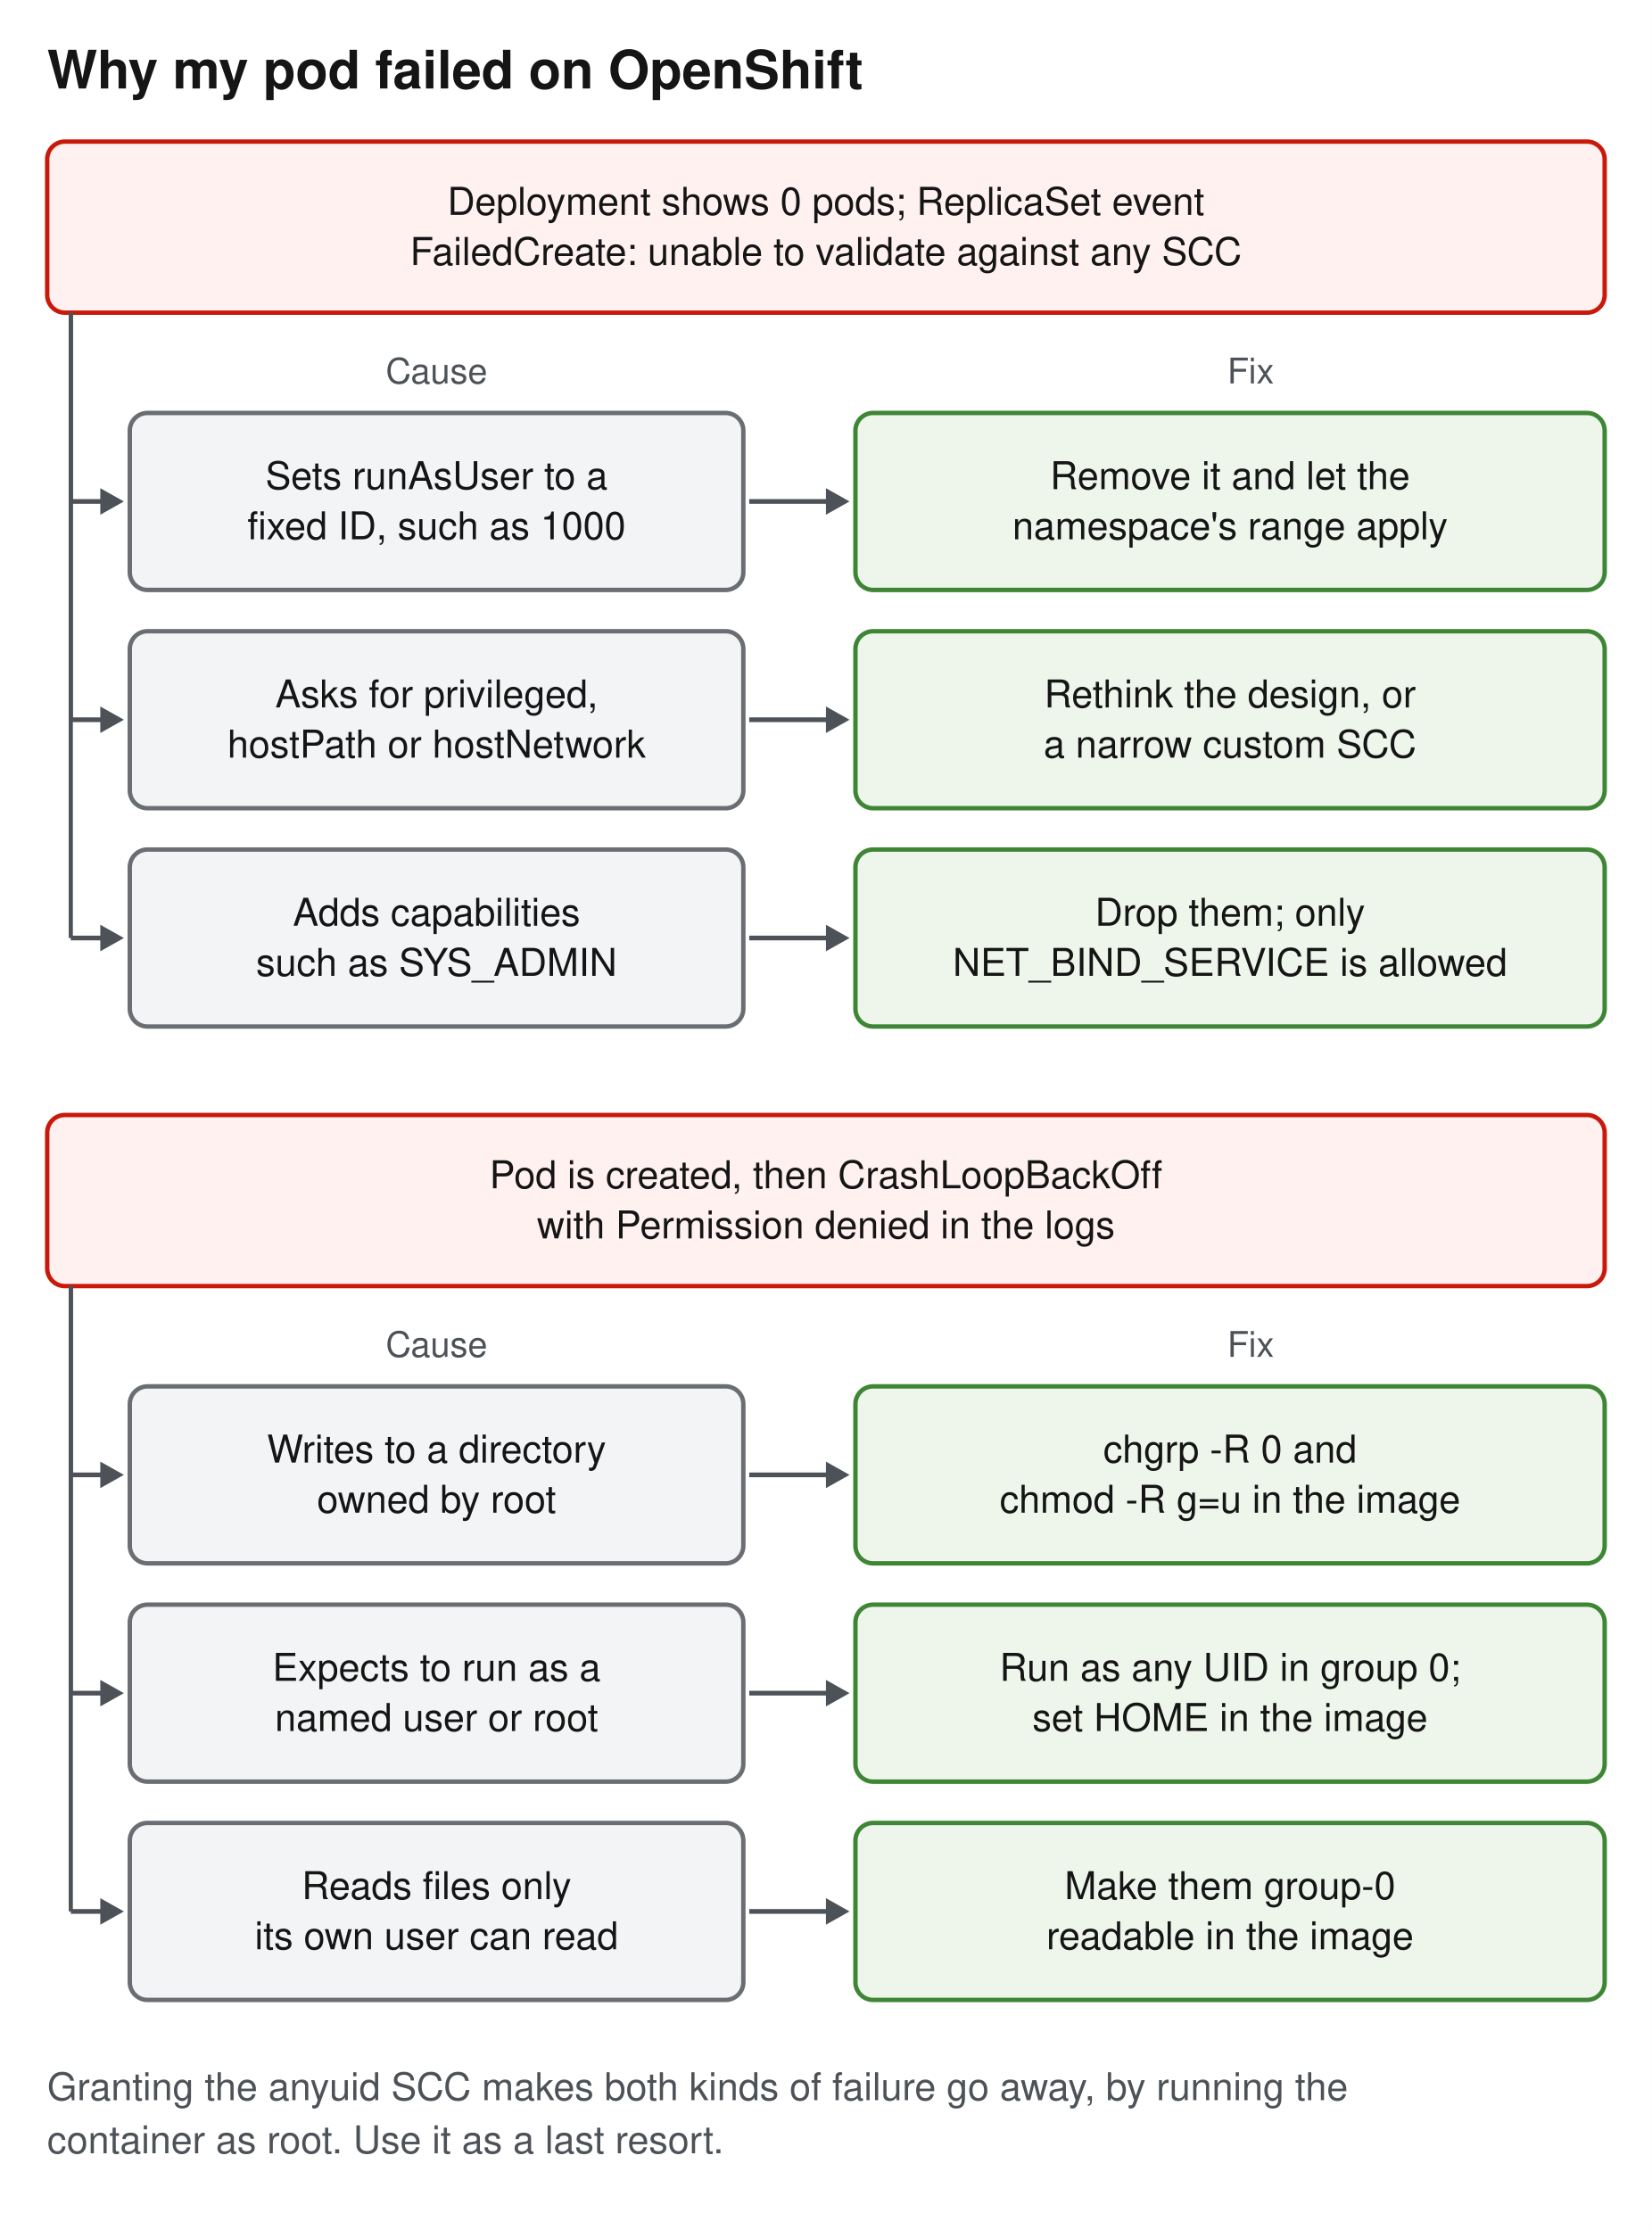
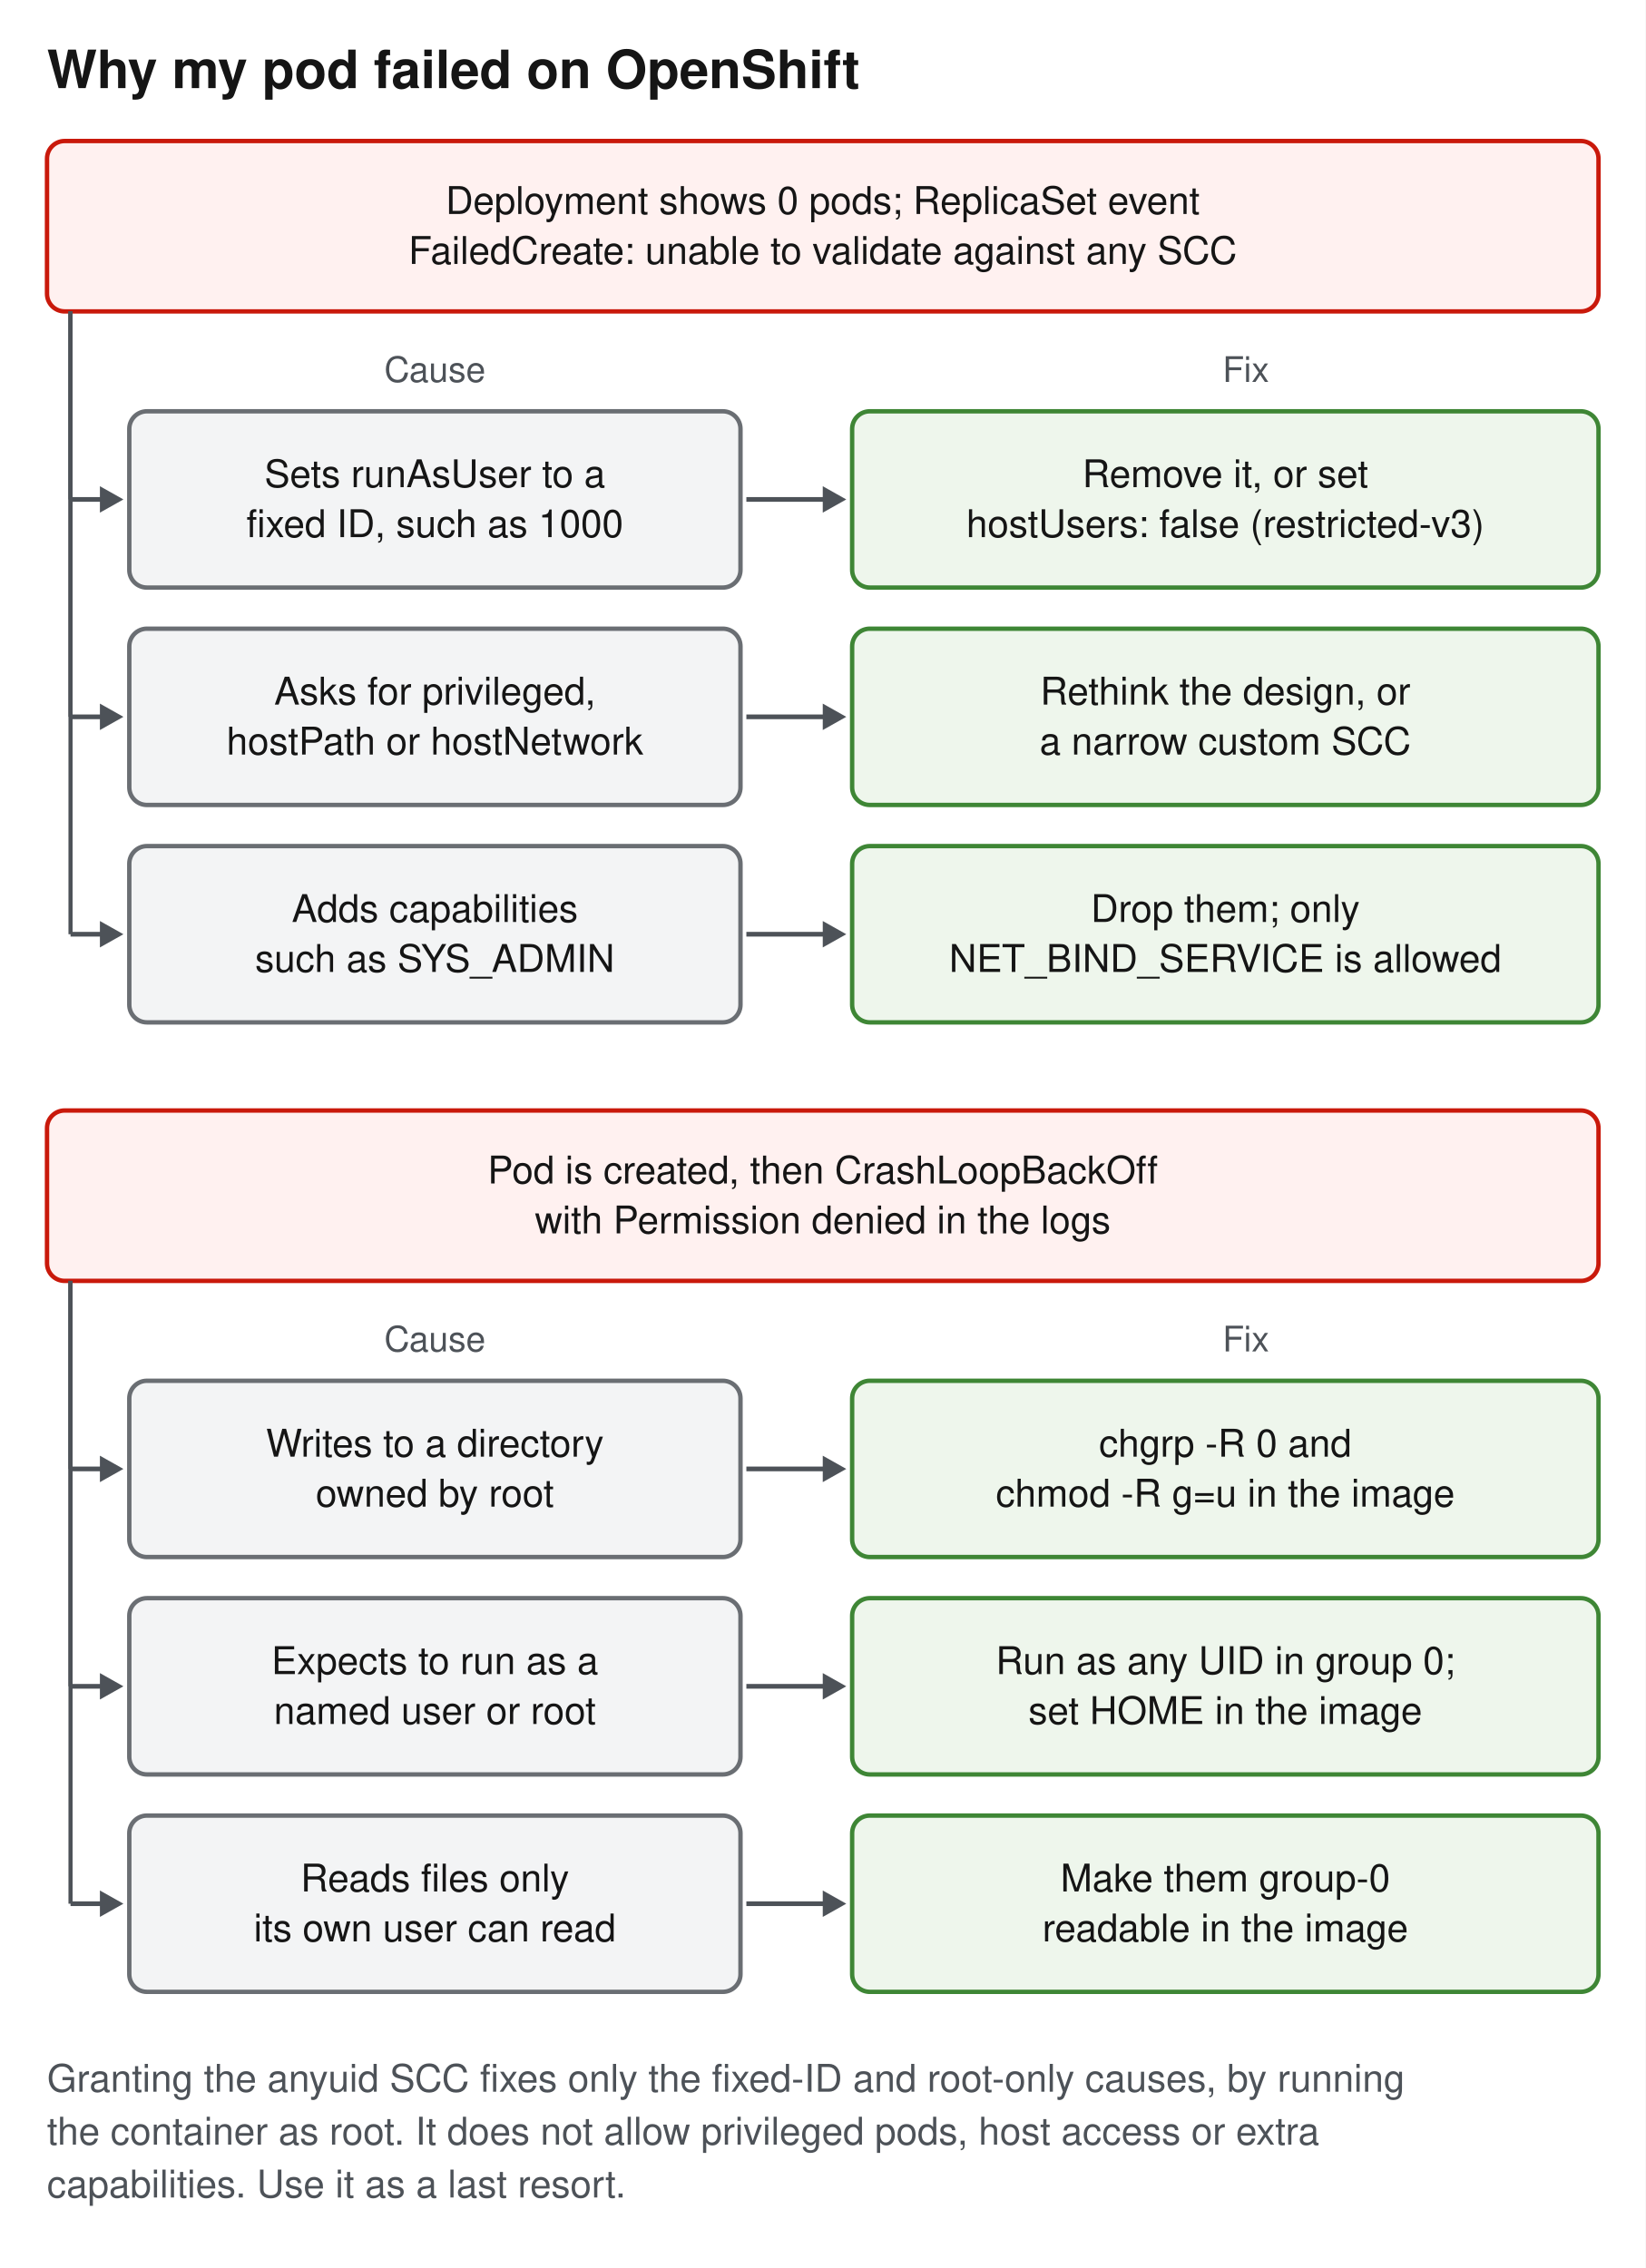
- <svg xmlns="http://www.w3.org/2000/svg" width="560" height="756" viewBox="0 0 560 756">
-   <rect x="0" y="0" width="560" height="756" fill="#ffffff" />
+ <svg xmlns="http://www.w3.org/2000/svg" width="560" height="772" viewBox="0 0 560 772">
+   <rect x="0" y="0" width="560" height="772" fill="#ffffff" />
  <text x="16" y="30" font-family="Helvetica, Arial, sans-serif" font-size="18" font-weight="bold" text-anchor="start" fill="#151515">Why my pod failed on OpenShift</text>
  <rect x="16" y="48" width="528" height="58" rx="6" fill="#fff1f0" stroke="#c9190b" stroke-width="1.5" />
  <text x="280.0" y="72.833" font-family="Helvetica, Arial, sans-serif" font-size="13" font-weight="normal" text-anchor="middle" fill="#151515">Deployment shows 0 pods; ReplicaSet event</text>
  <text x="280.0" y="89.833" font-family="Helvetica, Arial, sans-serif" font-size="13" font-weight="normal" text-anchor="middle" fill="#151515">FailedCreate: unable to validate against any SCC</text>
  <text x="148" y="130" font-family="Helvetica, Arial, sans-serif" font-size="12" font-weight="normal" text-anchor="middle" fill="#4d5258">Cause</text>
  <text x="424" y="130" font-family="Helvetica, Arial, sans-serif" font-size="12" font-weight="normal" text-anchor="middle" fill="#4d5258">Fix</text>
  <line x1="24" y1="106" x2="24" y2="170" stroke="#4d5258" stroke-width="1.4" />
  <line x1="24" y1="170" x2="35" y2="170" stroke="#4d5258" stroke-width="1.6" />
  <polygon points="42,170 34,165.5 34,174.5" fill="#4d5258" />
  <rect x="44" y="140" width="208" height="60" rx="6" fill="#f3f4f5" stroke="#6a6e73" stroke-width="1.5" />
  <text x="148.0" y="165.833" font-family="Helvetica, Arial, sans-serif" font-size="13" font-weight="normal" text-anchor="middle" fill="#151515">Sets runAsUser to a</text>
  <text x="148.0" y="182.833" font-family="Helvetica, Arial, sans-serif" font-size="13" font-weight="normal" text-anchor="middle" fill="#151515">fixed ID, such as 1000</text>
  <line x1="254" y1="170" x2="281" y2="170" stroke="#4d5258" stroke-width="1.6" />
  <polygon points="288,170 280,165.5 280,174.5" fill="#4d5258" />
  <rect x="290" y="140" width="254" height="60" rx="6" fill="#eef6ec" stroke="#3e8635" stroke-width="1.5" />
-   <text x="417.0" y="165.833" font-family="Helvetica, Arial, sans-serif" font-size="13" font-weight="normal" text-anchor="middle" fill="#151515">Remove it and let the</text>
-   <text x="417.0" y="182.833" font-family="Helvetica, Arial, sans-serif" font-size="13" font-weight="normal" text-anchor="middle" fill="#151515">namespace's range apply</text>
+   <text x="417.0" y="165.833" font-family="Helvetica, Arial, sans-serif" font-size="13" font-weight="normal" text-anchor="middle" fill="#151515">Remove it, or set</text>
+   <text x="417.0" y="182.833" font-family="Helvetica, Arial, sans-serif" font-size="13" font-weight="normal" text-anchor="middle" fill="#151515">hostUsers: false (restricted-v3)</text>
  <line x1="24" y1="106" x2="24" y2="244" stroke="#4d5258" stroke-width="1.4" />
  <line x1="24" y1="244" x2="35" y2="244" stroke="#4d5258" stroke-width="1.6" />
  <polygon points="42,244 34,239.5 34,248.5" fill="#4d5258" />
  <rect x="44" y="214" width="208" height="60" rx="6" fill="#f3f4f5" stroke="#6a6e73" stroke-width="1.5" />
  <text x="148.0" y="239.833" font-family="Helvetica, Arial, sans-serif" font-size="13" font-weight="normal" text-anchor="middle" fill="#151515">Asks for privileged,</text>
  <text x="148.0" y="256.833" font-family="Helvetica, Arial, sans-serif" font-size="13" font-weight="normal" text-anchor="middle" fill="#151515">hostPath or hostNetwork</text>
  <line x1="254" y1="244" x2="281" y2="244" stroke="#4d5258" stroke-width="1.6" />
  <polygon points="288,244 280,239.5 280,248.5" fill="#4d5258" />
  <rect x="290" y="214" width="254" height="60" rx="6" fill="#eef6ec" stroke="#3e8635" stroke-width="1.5" />
  <text x="417.0" y="239.833" font-family="Helvetica, Arial, sans-serif" font-size="13" font-weight="normal" text-anchor="middle" fill="#151515">Rethink the design, or</text>
  <text x="417.0" y="256.833" font-family="Helvetica, Arial, sans-serif" font-size="13" font-weight="normal" text-anchor="middle" fill="#151515">a narrow custom SCC</text>
  <line x1="24" y1="106" x2="24" y2="318" stroke="#4d5258" stroke-width="1.4" />
  <line x1="24" y1="318" x2="35" y2="318" stroke="#4d5258" stroke-width="1.6" />
  <polygon points="42,318 34,313.5 34,322.5" fill="#4d5258" />
  <rect x="44" y="288" width="208" height="60" rx="6" fill="#f3f4f5" stroke="#6a6e73" stroke-width="1.5" />
  <text x="148.0" y="313.833" font-family="Helvetica, Arial, sans-serif" font-size="13" font-weight="normal" text-anchor="middle" fill="#151515">Adds capabilities</text>
  <text x="148.0" y="330.833" font-family="Helvetica, Arial, sans-serif" font-size="13" font-weight="normal" text-anchor="middle" fill="#151515">such as SYS_ADMIN</text>
  <line x1="254" y1="318" x2="281" y2="318" stroke="#4d5258" stroke-width="1.6" />
  <polygon points="288,318 280,313.5 280,322.5" fill="#4d5258" />
  <rect x="290" y="288" width="254" height="60" rx="6" fill="#eef6ec" stroke="#3e8635" stroke-width="1.5" />
  <text x="417.0" y="313.833" font-family="Helvetica, Arial, sans-serif" font-size="13" font-weight="normal" text-anchor="middle" fill="#151515">Drop them; only</text>
  <text x="417.0" y="330.833" font-family="Helvetica, Arial, sans-serif" font-size="13" font-weight="normal" text-anchor="middle" fill="#151515">NET_BIND_SERVICE is allowed</text>
  <rect x="16" y="378" width="528" height="58" rx="6" fill="#fff1f0" stroke="#c9190b" stroke-width="1.5" />
  <text x="280.0" y="402.833" font-family="Helvetica, Arial, sans-serif" font-size="13" font-weight="normal" text-anchor="middle" fill="#151515">Pod is created, then CrashLoopBackOff</text>
  <text x="280.0" y="419.833" font-family="Helvetica, Arial, sans-serif" font-size="13" font-weight="normal" text-anchor="middle" fill="#151515">with Permission denied in the logs</text>
  <text x="148" y="460" font-family="Helvetica, Arial, sans-serif" font-size="12" font-weight="normal" text-anchor="middle" fill="#4d5258">Cause</text>
  <text x="424" y="460" font-family="Helvetica, Arial, sans-serif" font-size="12" font-weight="normal" text-anchor="middle" fill="#4d5258">Fix</text>
  <line x1="24" y1="436" x2="24" y2="500" stroke="#4d5258" stroke-width="1.4" />
  <line x1="24" y1="500" x2="35" y2="500" stroke="#4d5258" stroke-width="1.6" />
  <polygon points="42,500 34,495.5 34,504.5" fill="#4d5258" />
  <rect x="44" y="470" width="208" height="60" rx="6" fill="#f3f4f5" stroke="#6a6e73" stroke-width="1.5" />
  <text x="148.0" y="495.833" font-family="Helvetica, Arial, sans-serif" font-size="13" font-weight="normal" text-anchor="middle" fill="#151515">Writes to a directory</text>
  <text x="148.0" y="512.833" font-family="Helvetica, Arial, sans-serif" font-size="13" font-weight="normal" text-anchor="middle" fill="#151515">owned by root</text>
  <line x1="254" y1="500" x2="281" y2="500" stroke="#4d5258" stroke-width="1.6" />
  <polygon points="288,500 280,495.5 280,504.5" fill="#4d5258" />
  <rect x="290" y="470" width="254" height="60" rx="6" fill="#eef6ec" stroke="#3e8635" stroke-width="1.5" />
  <text x="417.0" y="495.833" font-family="Helvetica, Arial, sans-serif" font-size="13" font-weight="normal" text-anchor="middle" fill="#151515">chgrp -R 0 and</text>
  <text x="417.0" y="512.833" font-family="Helvetica, Arial, sans-serif" font-size="13" font-weight="normal" text-anchor="middle" fill="#151515">chmod -R g=u in the image</text>
  <line x1="24" y1="436" x2="24" y2="574" stroke="#4d5258" stroke-width="1.4" />
  <line x1="24" y1="574" x2="35" y2="574" stroke="#4d5258" stroke-width="1.6" />
  <polygon points="42,574 34,569.5 34,578.5" fill="#4d5258" />
  <rect x="44" y="544" width="208" height="60" rx="6" fill="#f3f4f5" stroke="#6a6e73" stroke-width="1.5" />
  <text x="148.0" y="569.833" font-family="Helvetica, Arial, sans-serif" font-size="13" font-weight="normal" text-anchor="middle" fill="#151515">Expects to run as a</text>
  <text x="148.0" y="586.833" font-family="Helvetica, Arial, sans-serif" font-size="13" font-weight="normal" text-anchor="middle" fill="#151515">named user or root</text>
  <line x1="254" y1="574" x2="281" y2="574" stroke="#4d5258" stroke-width="1.6" />
  <polygon points="288,574 280,569.5 280,578.5" fill="#4d5258" />
  <rect x="290" y="544" width="254" height="60" rx="6" fill="#eef6ec" stroke="#3e8635" stroke-width="1.5" />
  <text x="417.0" y="569.833" font-family="Helvetica, Arial, sans-serif" font-size="13" font-weight="normal" text-anchor="middle" fill="#151515">Run as any UID in group 0;</text>
  <text x="417.0" y="586.833" font-family="Helvetica, Arial, sans-serif" font-size="13" font-weight="normal" text-anchor="middle" fill="#151515">set HOME in the image</text>
  <line x1="24" y1="436" x2="24" y2="648" stroke="#4d5258" stroke-width="1.4" />
  <line x1="24" y1="648" x2="35" y2="648" stroke="#4d5258" stroke-width="1.6" />
  <polygon points="42,648 34,643.5 34,652.5" fill="#4d5258" />
  <rect x="44" y="618" width="208" height="60" rx="6" fill="#f3f4f5" stroke="#6a6e73" stroke-width="1.5" />
  <text x="148.0" y="643.833" font-family="Helvetica, Arial, sans-serif" font-size="13" font-weight="normal" text-anchor="middle" fill="#151515">Reads files only</text>
  <text x="148.0" y="660.833" font-family="Helvetica, Arial, sans-serif" font-size="13" font-weight="normal" text-anchor="middle" fill="#151515">its own user can read</text>
  <line x1="254" y1="648" x2="281" y2="648" stroke="#4d5258" stroke-width="1.6" />
  <polygon points="288,648 280,643.5 280,652.5" fill="#4d5258" />
  <rect x="290" y="618" width="254" height="60" rx="6" fill="#eef6ec" stroke="#3e8635" stroke-width="1.5" />
  <text x="417.0" y="643.833" font-family="Helvetica, Arial, sans-serif" font-size="13" font-weight="normal" text-anchor="middle" fill="#151515">Make them group-0</text>
  <text x="417.0" y="660.833" font-family="Helvetica, Arial, sans-serif" font-size="13" font-weight="normal" text-anchor="middle" fill="#151515">readable in the image</text>
-   <text x="16" y="712" font-family="Helvetica, Arial, sans-serif" font-size="13" font-weight="normal" text-anchor="start" fill="#4d5258">Granting the anyuid SCC makes both kinds of failure go away, by running the</text>
-   <text x="16" y="730" font-family="Helvetica, Arial, sans-serif" font-size="13" font-weight="normal" text-anchor="start" fill="#4d5258">container as root. Use it as a last resort.</text>
+   <text x="16" y="712" font-family="Helvetica, Arial, sans-serif" font-size="13" font-weight="normal" text-anchor="start" fill="#4d5258">Granting the anyuid SCC fixes only the fixed-ID and root-only causes, by running</text>
+   <text x="16" y="730" font-family="Helvetica, Arial, sans-serif" font-size="13" font-weight="normal" text-anchor="start" fill="#4d5258">the container as root. It does not allow privileged pods, host access or extra</text>
+   <text x="16" y="748" font-family="Helvetica, Arial, sans-serif" font-size="13" font-weight="normal" text-anchor="start" fill="#4d5258">capabilities. Use it as a last resort.</text>
</svg>
